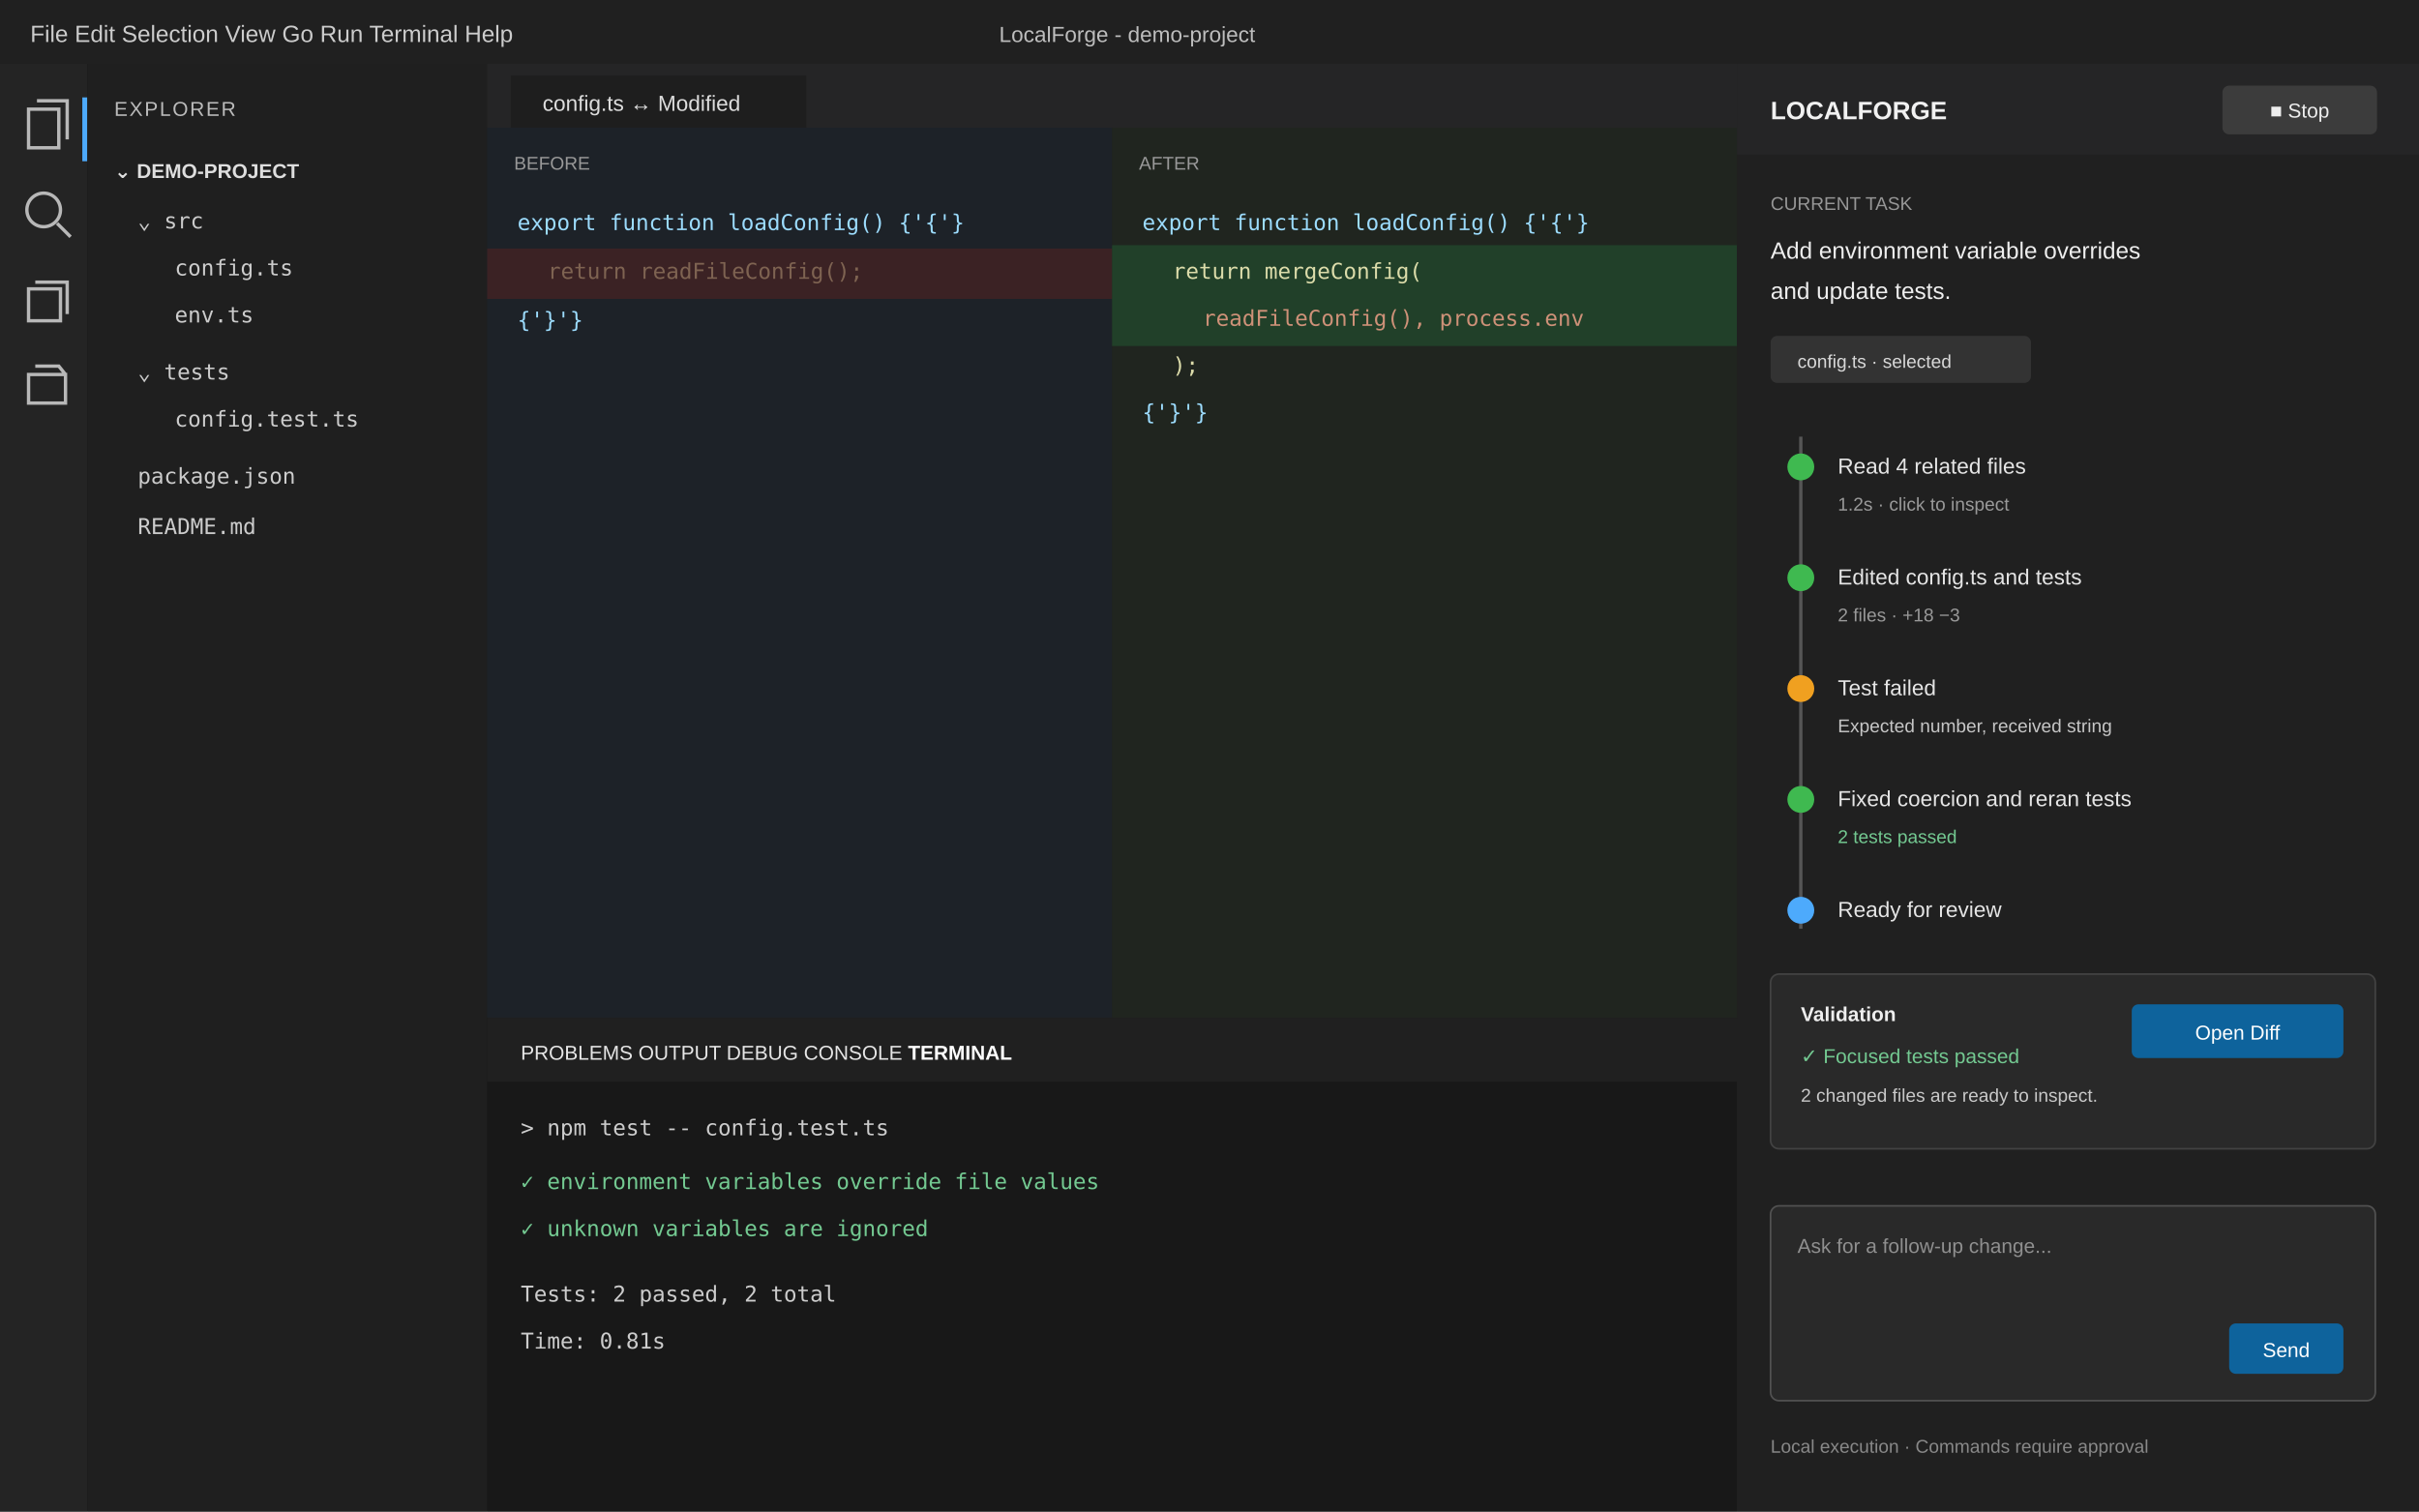
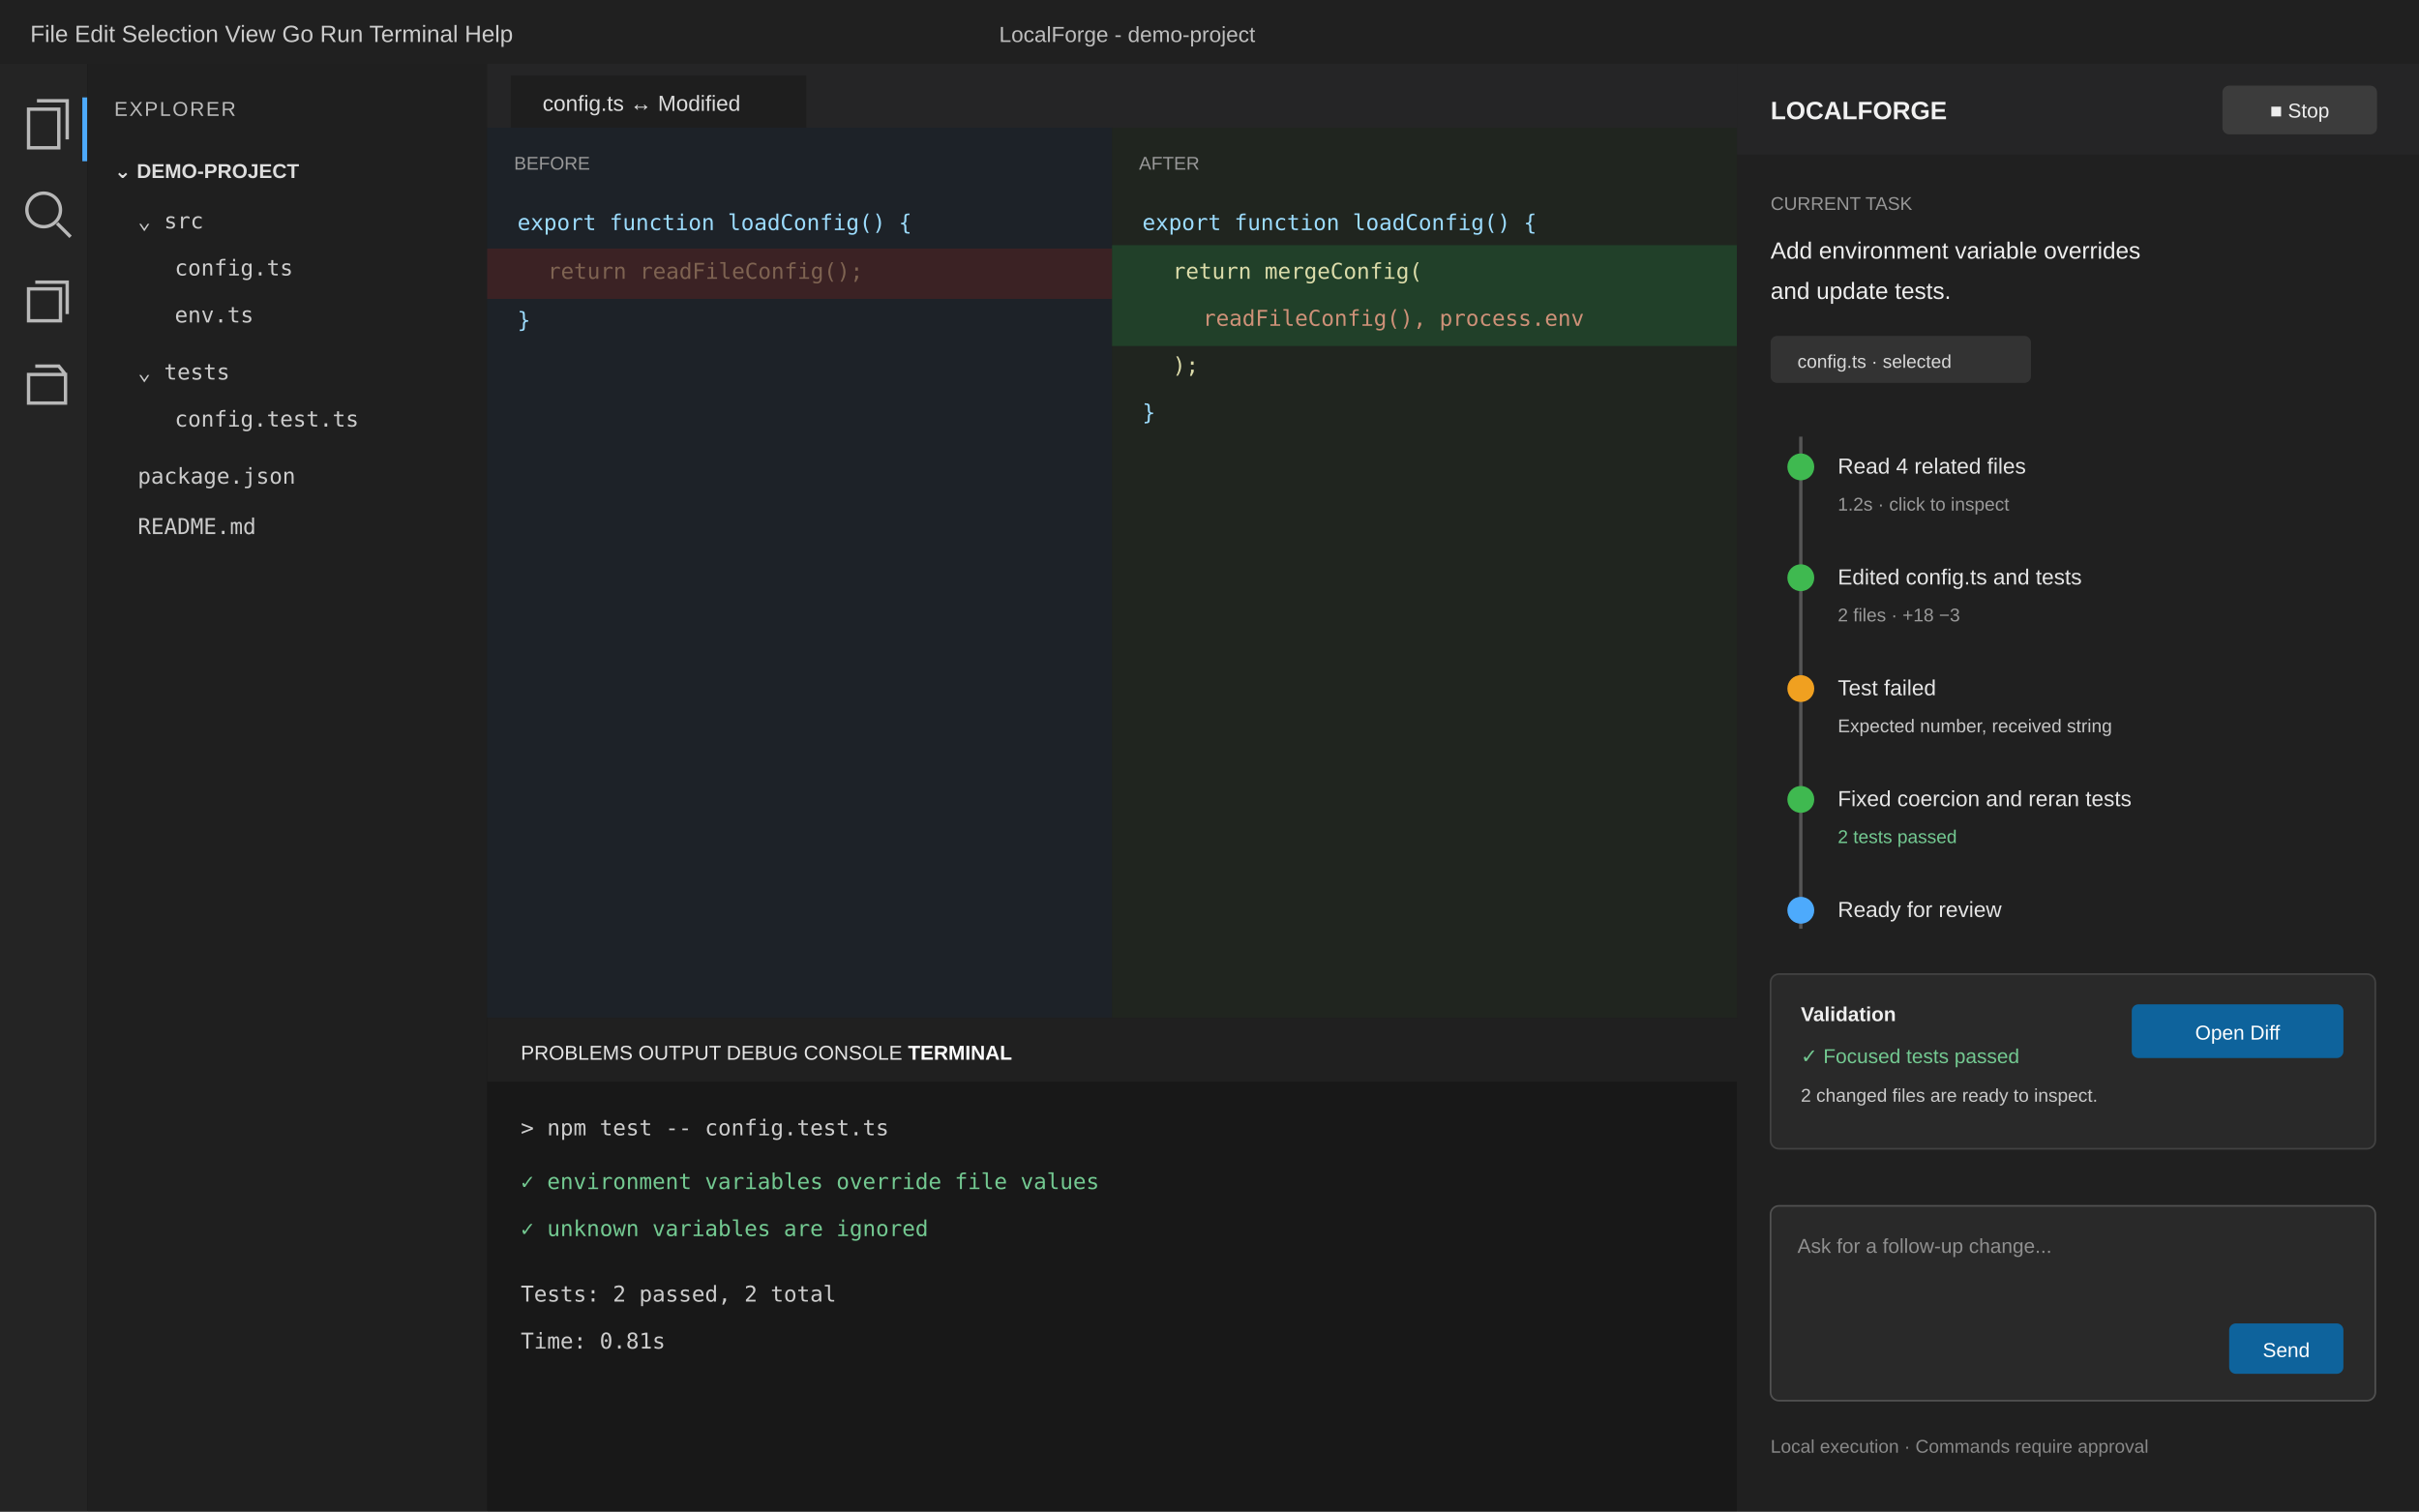
<svg xmlns="http://www.w3.org/2000/svg" width="1440" height="900" viewBox="0 0 1440 900" role="img" aria-labelledby="title desc">
  <rect width="1440" height="900" fill="#181818" />
  <rect x="0" y="0" width="1440" height="38" fill="#202020" />
  <text x="18" y="25" fill="#cccccc" font-family="Segoe UI, Arial" font-size="14">File   Edit   Selection   View   Go   Run   Terminal   Help</text>
  <text x="671" y="25" text-anchor="middle" fill="#bdbdbd" font-family="Segoe UI, Arial" font-size="13">LocalForge - demo-project</text>
  <rect x="0" y="38" width="52" height="862" fill="#242424" />
  <g fill="none" stroke="#b8b8b8" stroke-width="2">
    <path d="M17 65h18v23H17z M22 60h18v23" />
    <circle cx="26" cy="125" r="10" />
    <path d="M34 133l8 8" />
    <path d="M17 172h19v19H17z M21 168h19v19" />
    <path d="M17 223h22v17H17z M21 218h14l4 5" />
  </g>
  <rect x="49" y="58" width="3" height="38" fill="#4daafc" />
  <rect x="52" y="38" width="238" height="862" fill="#1f1f1f" />
  <text x="68" y="69" fill="#bbbbbb" font-family="Segoe UI, Arial" font-size="12" letter-spacing="1">EXPLORER</text>
  <text x="68" y="106" fill="#dedede" font-family="Segoe UI, Arial" font-size="12" font-weight="600">⌄  DEMO-PROJECT</text>
  <g fill="#cccccc" font-family="Consolas, monospace" font-size="13">
    <text x="82" y="136">⌄ src</text>
    <text x="104" y="164">config.ts</text>
    <text x="104" y="192">env.ts</text>
    <text x="82" y="226">⌄ tests</text>
    <text x="104" y="254">config.test.ts</text>
    <text x="82" y="288">package.json</text>
    <text x="82" y="318">README.md</text>
  </g>
  <rect x="290" y="38" width="744" height="568" fill="#1e1e1e" />
  <rect x="290" y="38" width="744" height="38" fill="#252526" />
  <rect x="304" y="45" width="176" height="31" fill="#1e1e1e" />
  <text x="323" y="66" fill="#dddddd" font-family="Segoe UI, Arial" font-size="13">config.ts ↔ Modified</text>
  <rect x="290" y="76" width="372" height="530" fill="#1d2228" />
  <rect x="662" y="76" width="372" height="530" fill="#20251f" />
  <text x="306" y="101" fill="#999999" font-family="Segoe UI, Arial" font-size="11">BEFORE</text>
  <text x="678" y="101" fill="#999999" font-family="Segoe UI, Arial" font-size="11">AFTER</text>
  <g font-family="Consolas, monospace" font-size="13">
-     <text x="308" y="137" fill="#9cdcfe">export function loadConfig() {'{'}</text>
+     <text x="308" y="137" fill="#9cdcfe">export function loadConfig() {</text>
    <text x="326" y="166" fill="#dcdcaa">return readFileConfig();</text>
-     <text x="308" y="195" fill="#9cdcfe">{'}'}</text>
+     <text x="308" y="195" fill="#9cdcfe">}</text>
    <rect x="290" y="148" width="372" height="30" fill="#4b2222" opacity="0.65" />
-     <text x="680" y="137" fill="#9cdcfe">export function loadConfig() {'{'}</text>
+     <text x="680" y="137" fill="#9cdcfe">export function loadConfig() {</text>
    <rect x="662" y="146" width="372" height="60" fill="#214b2d" opacity="0.72" />
    <text x="698" y="166" fill="#dcdcaa">return mergeConfig(</text>
    <text x="716" y="194" fill="#ce9178">readFileConfig(), process.env</text>
    <text x="698" y="222" fill="#dcdcaa">);</text>
-     <text x="680" y="250" fill="#9cdcfe">{'}'}</text>
+     <text x="680" y="250" fill="#9cdcfe">}</text>
  </g>
  <rect x="290" y="606" width="744" height="294" fill="#181818" />
  <rect x="290" y="606" width="744" height="38" fill="#202020" />
  <text x="310" y="631" fill="#e6e6e6" font-family="Segoe UI, Arial" font-size="12">PROBLEMS   OUTPUT   DEBUG CONSOLE   <tspan fill="#ffffff" font-weight="600">TERMINAL</tspan>
  </text>
  <g font-family="Consolas, monospace" font-size="13">
    <text x="310" y="676" fill="#cccccc">&gt; npm test -- config.test.ts</text>
    <text x="310" y="708" fill="#73c991">✓ environment variables override file values</text>
    <text x="310" y="736" fill="#73c991">✓ unknown variables are ignored</text>
    <text x="310" y="775" fill="#cccccc">Tests: 2 passed, 2 total</text>
    <text x="310" y="803" fill="#cccccc">Time: 0.81s</text>
  </g>
  <rect x="1034" y="38" width="406" height="862" fill="#202020" />
  <rect x="1034" y="38" width="406" height="54" fill="#252526" />
  <text x="1054" y="71" fill="#f1f1f1" font-family="Segoe UI, Arial" font-size="15" font-weight="600">LOCALFORGE</text>
  <rect x="1323" y="51" width="92" height="29" rx="4" fill="#3c3c3c" />
  <text x="1369" y="70" text-anchor="middle" fill="#eeeeee" font-family="Segoe UI, Arial" font-size="12">■ Stop</text>
  <text x="1054" y="125" fill="#969696" font-family="Segoe UI, Arial" font-size="11">CURRENT TASK</text>
  <text x="1054" y="154" fill="#eeeeee" font-family="Segoe UI, Arial" font-size="14">Add environment variable overrides</text>
  <text x="1054" y="178" fill="#eeeeee" font-family="Segoe UI, Arial" font-size="14">and update tests.</text>
  <rect x="1054" y="200" width="155" height="28" rx="4" fill="#333333" />
  <text x="1070" y="219" fill="#d8d8d8" font-family="Segoe UI, Arial" font-size="11">config.ts · selected</text>
  <line x1="1072" y1="260" x2="1072" y2="553" stroke="#555555" stroke-width="2" />
  <g font-family="Segoe UI, Arial">
    <circle cx="1072" cy="278" r="8" fill="#3fb950" />
    <text x="1094" y="282" fill="#e5e5e5" font-size="13">Read 4 related files</text>
    <text x="1094" y="304" fill="#999999" font-size="11">1.2s · click to inspect</text>
    <circle cx="1072" cy="344" r="8" fill="#3fb950" />
    <text x="1094" y="348" fill="#e5e5e5" font-size="13">Edited config.ts and tests</text>
    <text x="1094" y="370" fill="#999999" font-size="11">2 files · +18 −3</text>
    <circle cx="1072" cy="410" r="8" fill="#f0a020" />
    <text x="1094" y="414" fill="#e5e5e5" font-size="13">Test failed</text>
    <text x="1094" y="436" fill="#c6c6c6" font-size="11">Expected number, received string</text>
    <circle cx="1072" cy="476" r="8" fill="#3fb950" />
    <text x="1094" y="480" fill="#e5e5e5" font-size="13">Fixed coercion and reran tests</text>
    <text x="1094" y="502" fill="#73c991" font-size="11">2 tests passed</text>
    <circle cx="1072" cy="542" r="8" fill="#4daafc" />
    <text x="1094" y="546" fill="#e5e5e5" font-size="13">Ready for review</text>
  </g>
  <rect x="1054" y="580" width="360" height="104" rx="5" fill="#292929" stroke="#424242" />
  <text x="1072" y="608" fill="#eeeeee" font-family="Segoe UI, Arial" font-size="12" font-weight="600">Validation</text>
  <text x="1072" y="633" fill="#73c991" font-family="Segoe UI, Arial" font-size="12">✓ Focused tests passed</text>
  <text x="1072" y="656" fill="#c8c8c8" font-family="Segoe UI, Arial" font-size="11">2 changed files are ready to inspect.</text>
  <rect x="1269" y="598" width="126" height="32" rx="4" fill="#0e639c" />
  <text x="1332" y="619" text-anchor="middle" fill="#ffffff" font-family="Segoe UI, Arial" font-size="12">Open Diff</text>
  <rect x="1054" y="718" width="360" height="116" rx="5" fill="#292929" stroke="#515151" />
  <text x="1070" y="746" fill="#8f8f8f" font-family="Segoe UI, Arial" font-size="12">Ask for a follow-up change...</text>
  <rect x="1327" y="788" width="68" height="30" rx="4" fill="#0e639c" />
  <text x="1361" y="808" text-anchor="middle" fill="#ffffff" font-family="Segoe UI, Arial" font-size="12">Send</text>
  <text x="1054" y="865" fill="#888888" font-family="Segoe UI, Arial" font-size="11">Local execution · Commands require approval</text>
</svg>
